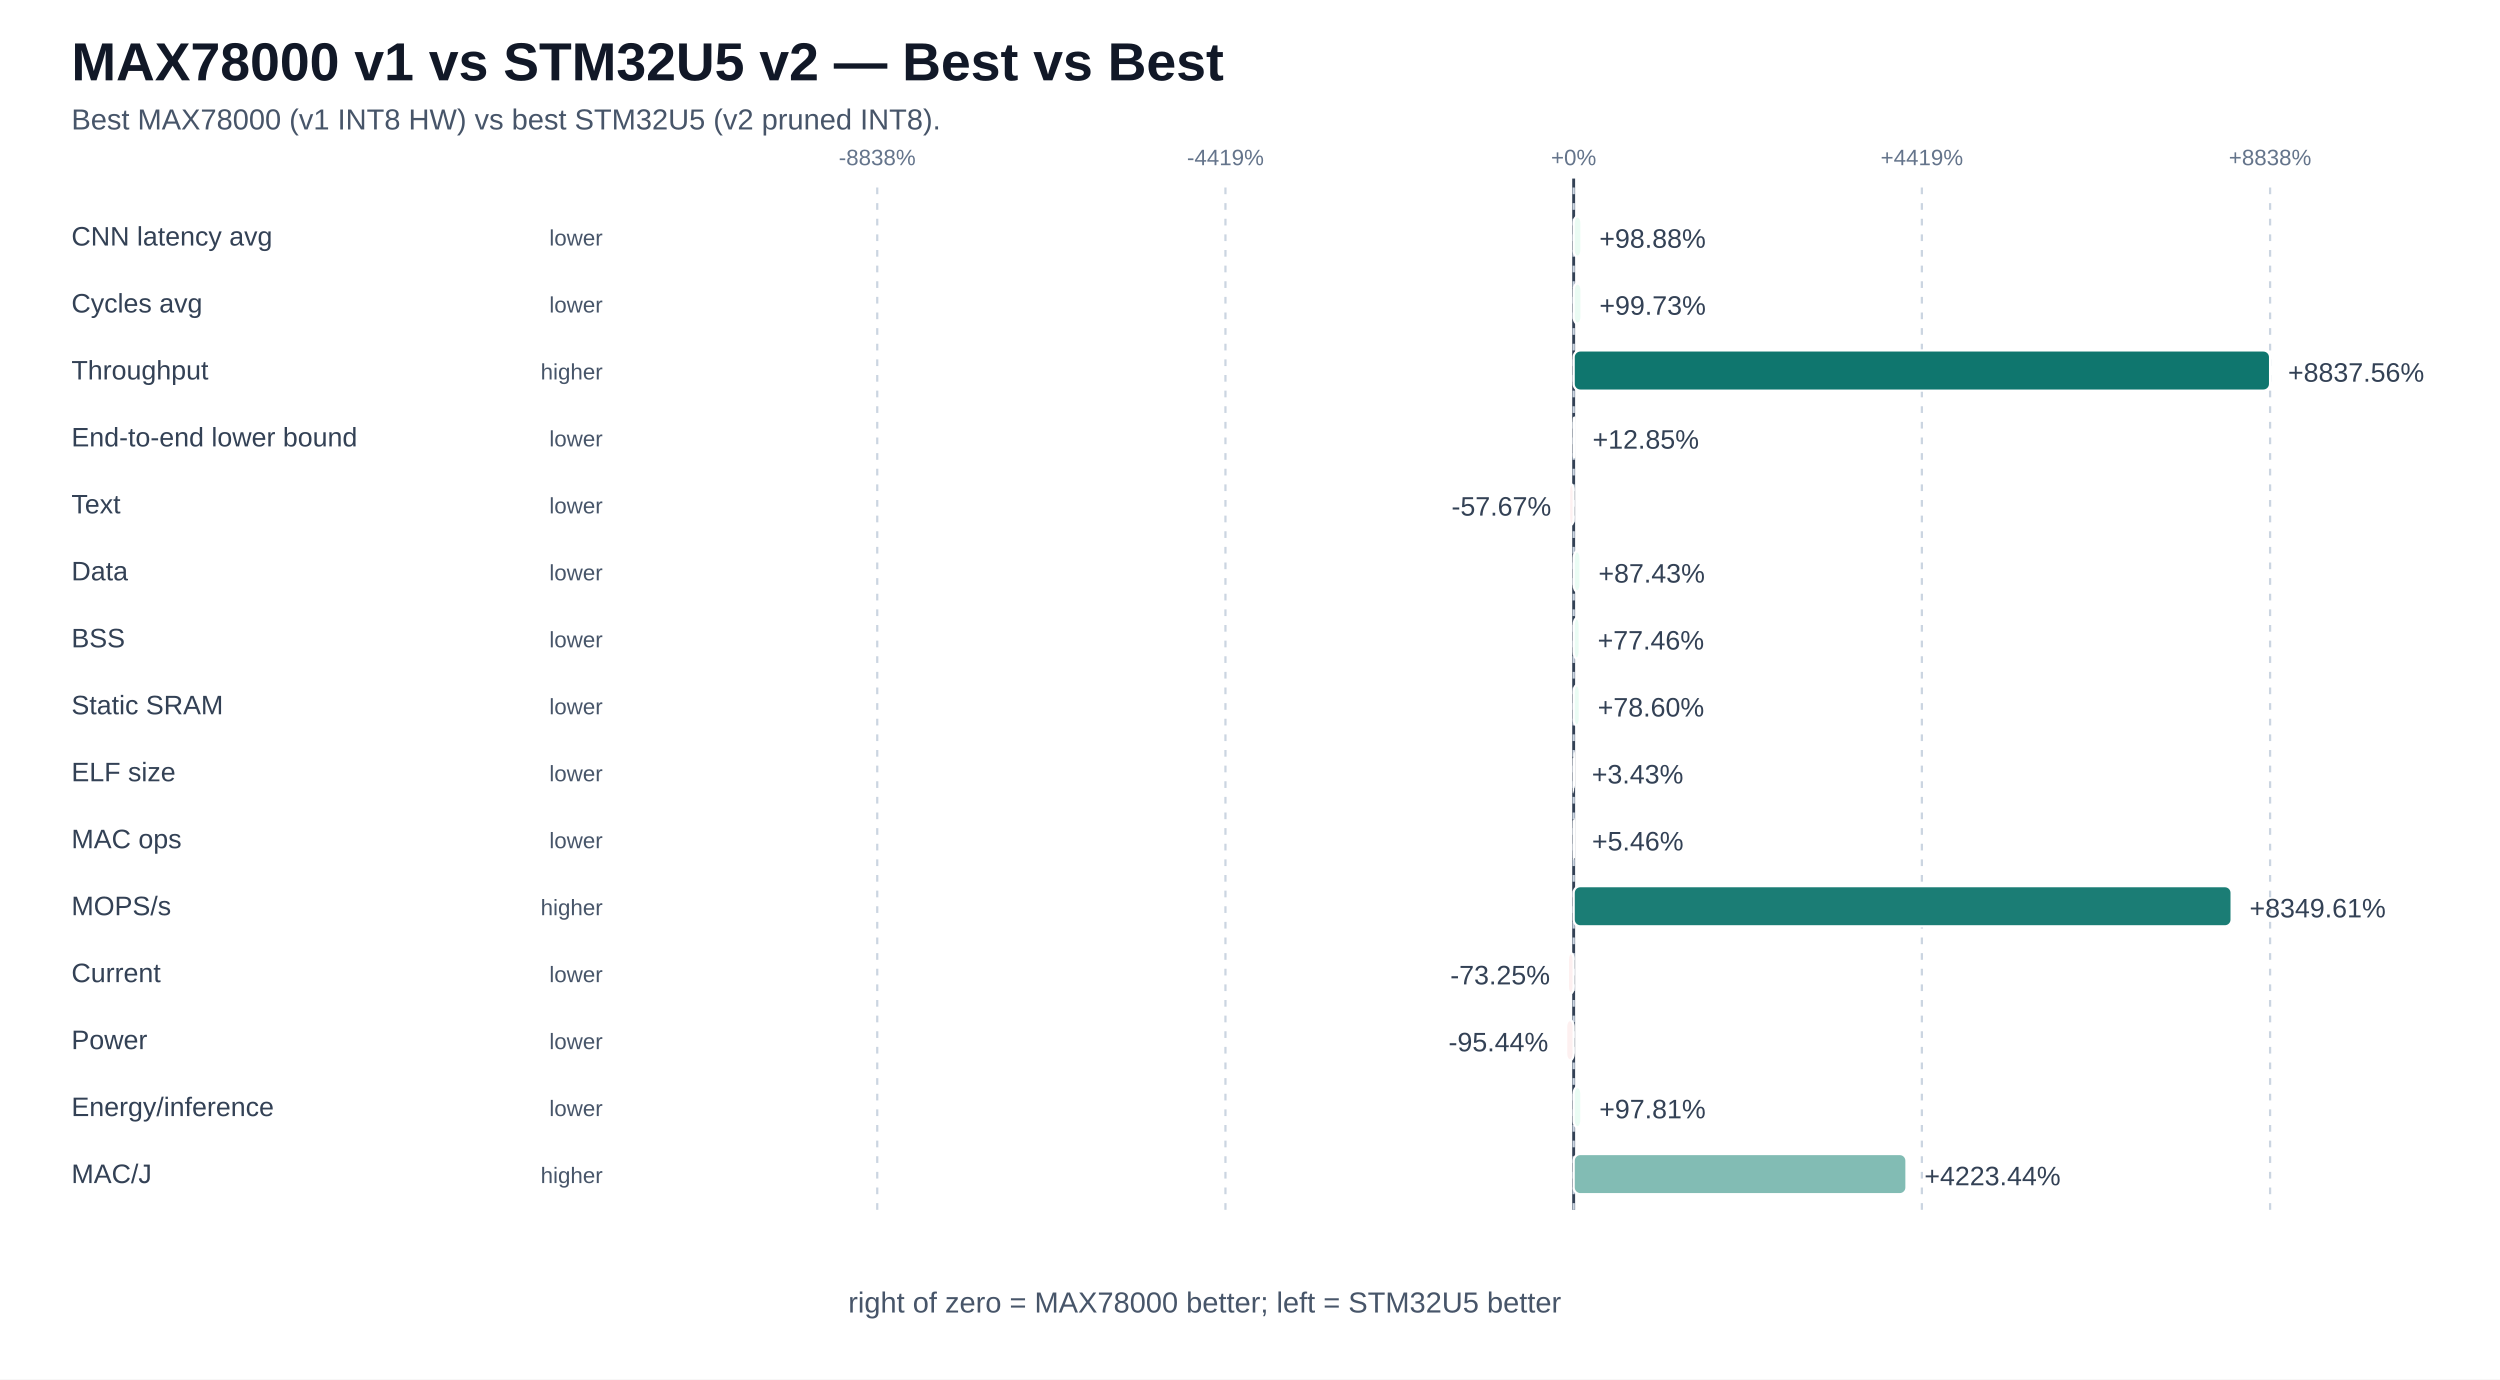
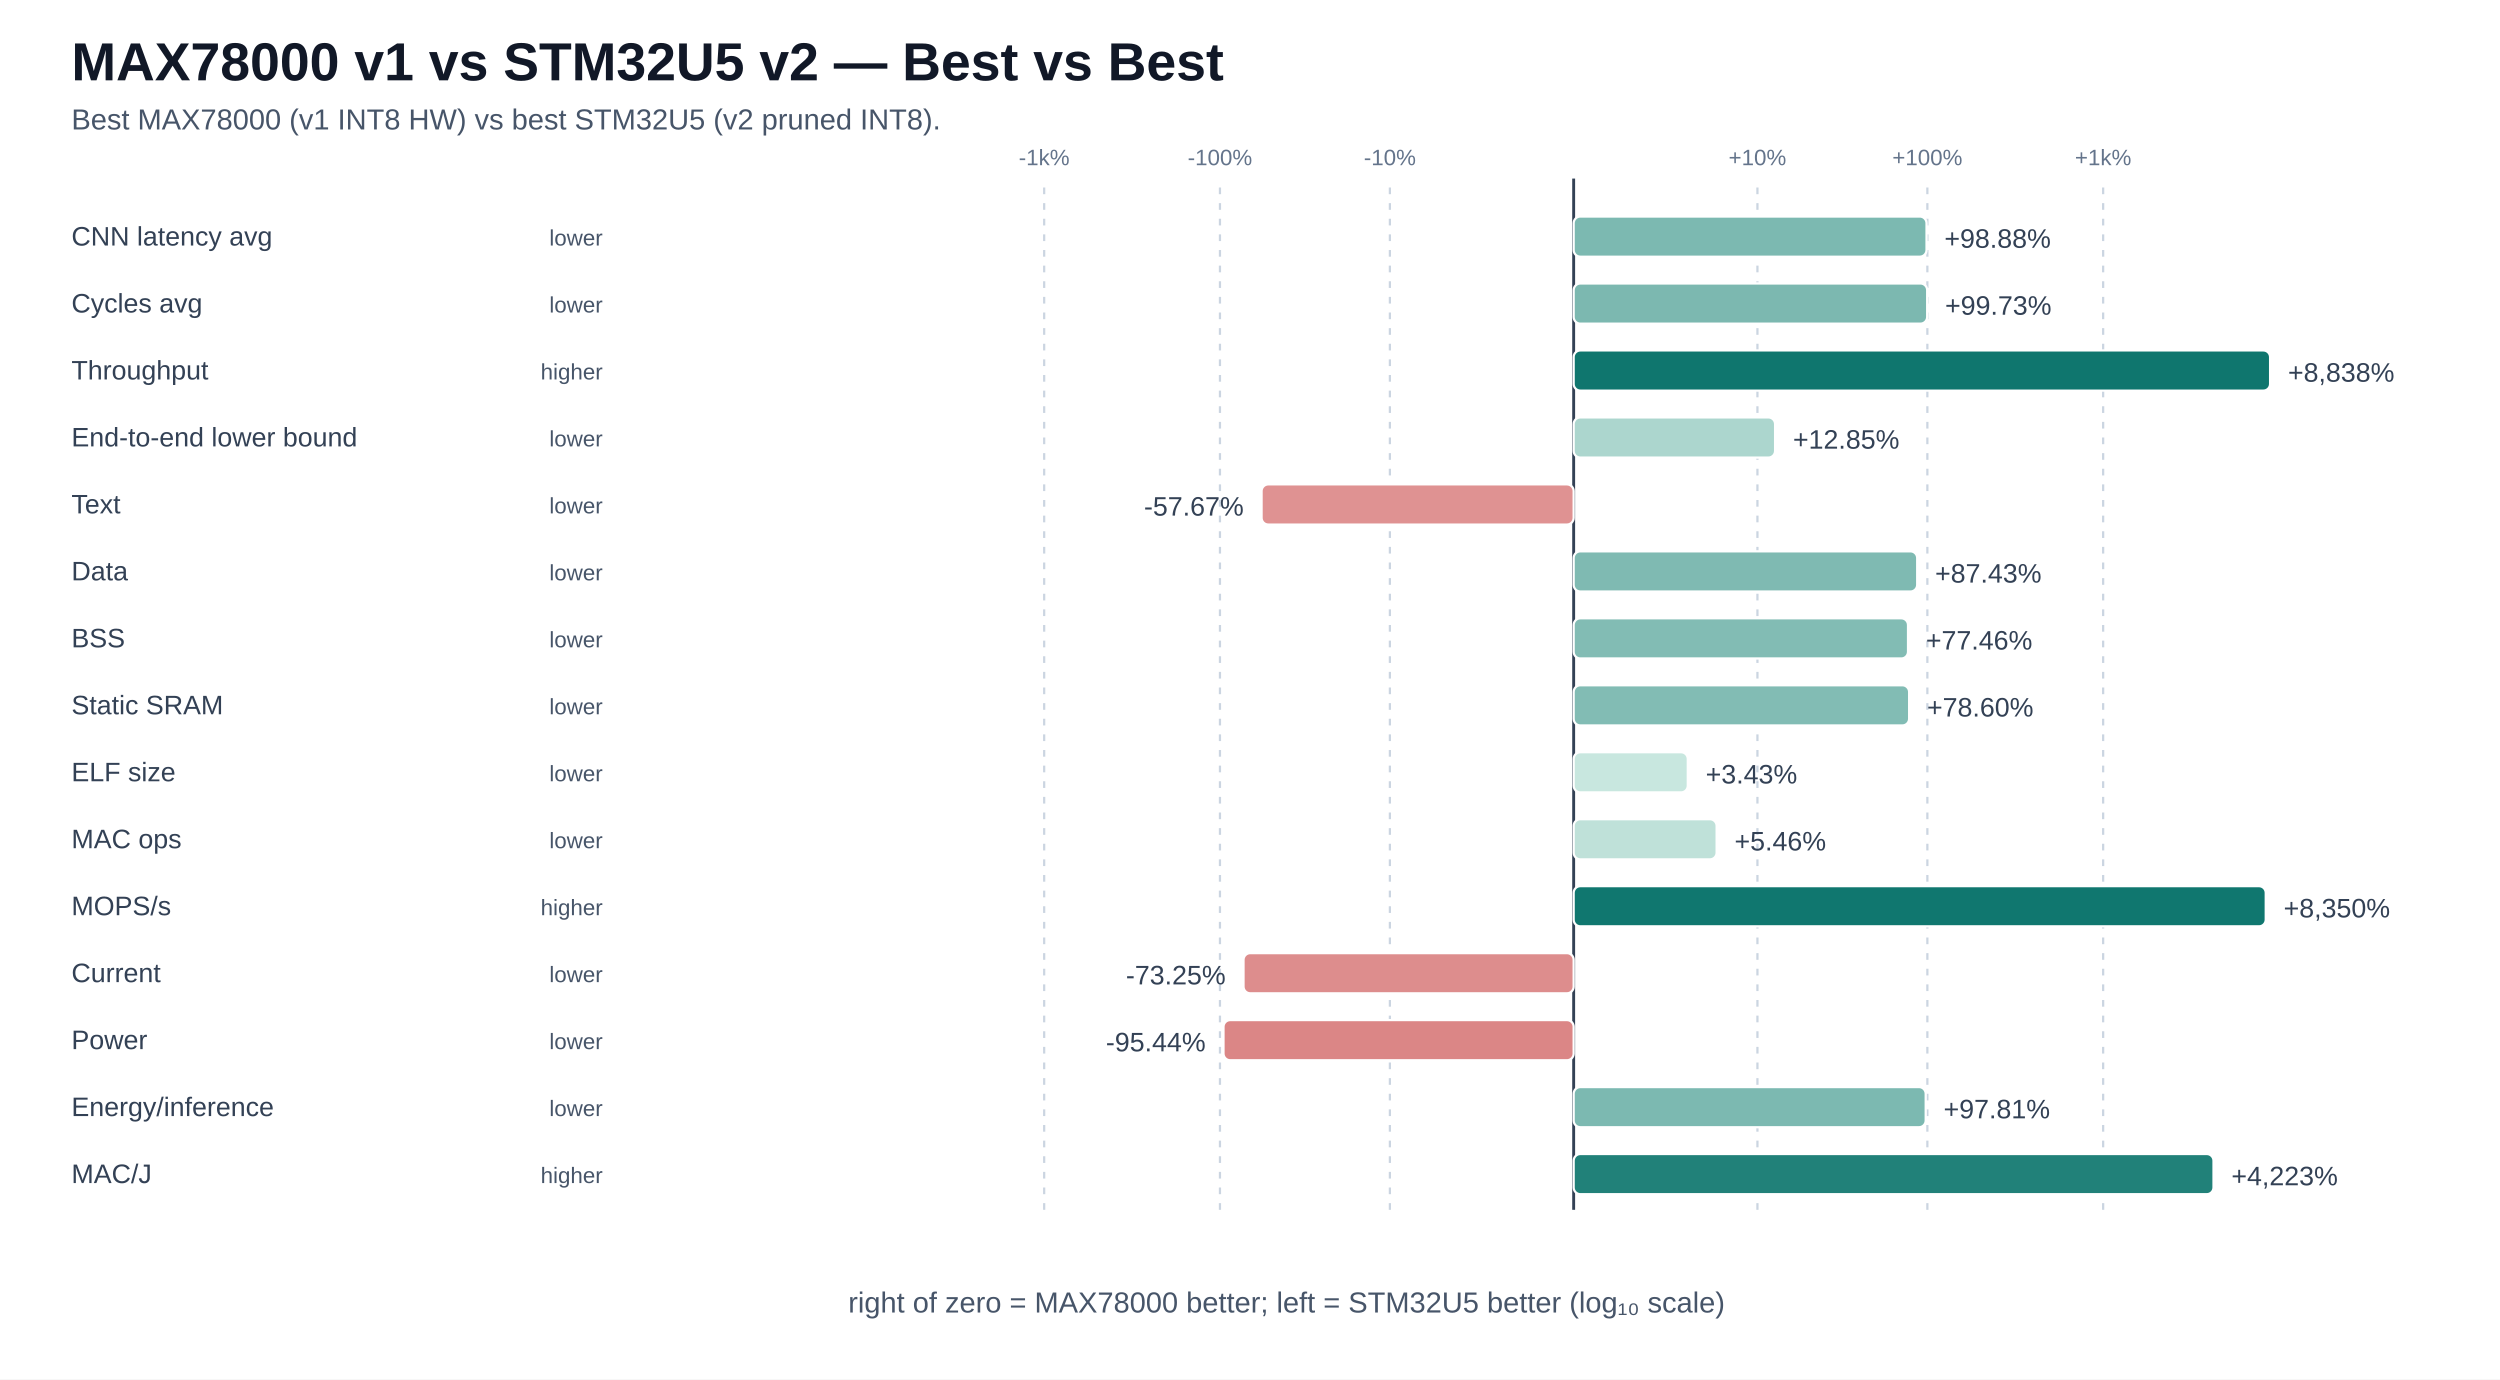
<svg xmlns="http://www.w3.org/2000/svg" width="1120" height="618" viewBox="0 0 1120 618">
  <style>
text{font-family:Arial,Helvetica,sans-serif;fill:#111827}
.title{font-size:24px;font-weight:700}
.subtitle{font-size:13px;fill:#475569}
.axis{stroke:#94a3b8;stroke-width:1}
.grid{stroke:#cbd5e1;stroke-width:1;stroke-dasharray:3 4}
.label{font-size:12px;fill:#334155}
.small{font-size:10px;fill:#475569}
.tick{font-size:10px;fill:#64748b}
.platform_u5{font-size:11px;fill:#1d4ed8;font-style:italic}
.platform_mx{font-size:11px;fill:#b45309;font-style:italic}
</style>
  <rect x="0" y="0" width="100%" height="100%" fill="#ffffff" />
  <text x="32.00" y="36.00" class="title" text-anchor="start">MAX78000 v1 vs STM32U5 v2 — Best vs Best</text>
  <text x="32.00" y="58.00" class="subtitle" text-anchor="start">Best MAX78000 (v1 INT8 HW) vs best STM32U5 (v2 pruned INT8).</text>
  <line x1="705.00" y1="80.00" x2="705.00" y2="542.00" stroke="#334155" stroke-width="1.3" />
-   <line x1="393.00" y1="84.00" x2="393.00" y2="542.00" class="grid" />
-   <text x="393.00" y="74.00" class="tick" text-anchor="middle">-8838%</text>
-   <line x1="549.00" y1="84.00" x2="549.00" y2="542.00" class="grid" />
-   <text x="549.00" y="74.00" class="tick" text-anchor="middle">-4419%</text>
-   <line x1="705.00" y1="84.00" x2="705.00" y2="542.00" class="grid" />
-   <text x="705.00" y="74.00" class="tick" text-anchor="middle">+0%</text>
-   <line x1="861.00" y1="84.00" x2="861.00" y2="542.00" class="grid" />
-   <text x="861.00" y="74.00" class="tick" text-anchor="middle">+4419%</text>
-   <line x1="1017.00" y1="84.00" x2="1017.00" y2="542.00" class="grid" />
-   <text x="1017.00" y="74.00" class="tick" text-anchor="middle">+8838%</text>
+   <line x1="467.79" y1="84.00" x2="467.79" y2="542.00" class="grid" />
+   <text x="467.79" y="74.00" class="tick" text-anchor="middle">-1k%</text>
+   <line x1="546.54" y1="84.00" x2="546.54" y2="542.00" class="grid" />
+   <text x="546.54" y="74.00" class="tick" text-anchor="middle">-100%</text>
+   <line x1="622.67" y1="84.00" x2="622.67" y2="542.00" class="grid" />
+   <text x="622.67" y="74.00" class="tick" text-anchor="middle">-10%</text>
+   <line x1="787.33" y1="84.00" x2="787.33" y2="542.00" class="grid" />
+   <text x="787.33" y="74.00" class="tick" text-anchor="middle">+10%</text>
+   <line x1="863.46" y1="84.00" x2="863.46" y2="542.00" class="grid" />
+   <text x="863.46" y="74.00" class="tick" text-anchor="middle">+100%</text>
+   <line x1="942.21" y1="84.00" x2="942.21" y2="542.00" class="grid" />
+   <text x="942.21" y="74.00" class="tick" text-anchor="middle">+1k%</text>
  <text x="32.00" y="110.00" class="label" text-anchor="start">CNN latency avg</text>
  <text x="270.00" y="110.00" class="small" text-anchor="end">lower</text>
-   <rect x="705.00" y="97.00" width="3.49" height="18.00" rx="3" fill="rgb(234,251,243)" stroke="#ffffff" opacity="1.0" />
-   <text x="716.49" y="111.00" class="label" text-anchor="start">+98.88%</text>
+   <rect x="705.00" y="97.00" width="158.08" height="18.00" rx="3" fill="rgb(124,185,177)" stroke="#ffffff" opacity="1.0" />
+   <text x="871.08" y="111.00" class="label" text-anchor="start">+98.88%</text>
  <text x="32.00" y="140.00" class="label" text-anchor="start">Cycles avg</text>
  <text x="270.00" y="140.00" class="small" text-anchor="end">lower</text>
-   <rect x="705.00" y="127.00" width="3.52" height="18.00" rx="3" fill="rgb(234,251,243)" stroke="#ffffff" opacity="1.0" />
-   <text x="716.52" y="141.00" class="label" text-anchor="start">+99.73%</text>
+   <rect x="705.00" y="127.00" width="158.37" height="18.00" rx="3" fill="rgb(124,184,176)" stroke="#ffffff" opacity="1.0" />
+   <text x="871.37" y="141.00" class="label" text-anchor="start">+99.73%</text>
  <text x="32.00" y="170.00" class="label" text-anchor="start">Throughput</text>
  <text x="270.00" y="170.00" class="small" text-anchor="end">higher</text>
  <rect x="705.00" y="157.00" width="312.00" height="18.00" rx="3" fill="rgb(15,118,110)" stroke="#ffffff" opacity="1.0" />
-   <text x="1025.00" y="171.00" class="label" text-anchor="start">+8837.56%</text>
+   <text x="1025.00" y="171.00" class="label" text-anchor="start">+8,838%</text>
  <text x="32.00" y="200.00" class="label" text-anchor="start">End-to-end lower bound</text>
  <text x="270.00" y="200.00" class="small" text-anchor="end">lower</text>
-   <rect x="705.00" y="187.00" width="0.45" height="18.00" rx="3" fill="rgb(236,253,245)" stroke="#ffffff" opacity="1.0" />
-   <text x="713.45" y="201.00" class="label" text-anchor="start">+12.85%</text>
+   <rect x="705.00" y="187.00" width="90.24" height="18.00" rx="3" fill="rgb(172,214,206)" stroke="#ffffff" opacity="1.0" />
+   <text x="803.24" y="201.00" class="label" text-anchor="start">+12.85%</text>
  <text x="32.00" y="230.00" class="label" text-anchor="start">Text</text>
  <text x="270.00" y="230.00" class="small" text-anchor="end">lower</text>
-   <rect x="702.96" y="217.00" width="2.04" height="18.00" rx="3" fill="rgb(254,241,241)" stroke="#ffffff" opacity="1.0" />
-   <text x="694.96" y="231.00" class="label" text-anchor="end">-57.67%</text>
+   <rect x="565.19" y="217.00" width="139.81" height="18.00" rx="3" fill="rgb(223,146,146)" stroke="#ffffff" opacity="1.0" />
+   <text x="557.19" y="231.00" class="label" text-anchor="end">-57.67%</text>
  <text x="32.00" y="260.00" class="label" text-anchor="start">Data</text>
  <text x="270.00" y="260.00" class="small" text-anchor="end">lower</text>
-   <rect x="705.00" y="247.00" width="3.09" height="18.00" rx="3" fill="rgb(234,252,244)" stroke="#ffffff" opacity="1.0" />
-   <text x="716.09" y="261.00" class="label" text-anchor="start">+87.43%</text>
+   <rect x="705.00" y="247.00" width="153.90" height="18.00" rx="3" fill="rgb(127,186,178)" stroke="#ffffff" opacity="1.0" />
+   <text x="866.90" y="261.00" class="label" text-anchor="start">+87.43%</text>
  <text x="32.00" y="290.00" class="label" text-anchor="start">BSS</text>
  <text x="270.00" y="290.00" class="small" text-anchor="end">lower</text>
-   <rect x="705.00" y="277.00" width="2.73" height="18.00" rx="3" fill="rgb(234,252,244)" stroke="#ffffff" opacity="1.0" />
-   <text x="715.73" y="291.00" class="label" text-anchor="start">+77.46%</text>
+   <rect x="705.00" y="277.00" width="149.79" height="18.00" rx="3" fill="rgb(130,188,180)" stroke="#ffffff" opacity="1.0" />
+   <text x="862.79" y="291.00" class="label" text-anchor="start">+77.46%</text>
  <text x="32.00" y="320.00" class="label" text-anchor="start">Static SRAM</text>
  <text x="270.00" y="320.00" class="small" text-anchor="end">lower</text>
-   <rect x="705.00" y="307.00" width="2.77" height="18.00" rx="3" fill="rgb(234,252,244)" stroke="#ffffff" opacity="1.0" />
-   <text x="715.77" y="321.00" class="label" text-anchor="start">+78.60%</text>
+   <rect x="705.00" y="307.00" width="150.29" height="18.00" rx="3" fill="rgb(130,188,180)" stroke="#ffffff" opacity="1.0" />
+   <text x="863.29" y="321.00" class="label" text-anchor="start">+78.60%</text>
  <text x="32.00" y="350.00" class="label" text-anchor="start">ELF size</text>
  <text x="270.00" y="350.00" class="small" text-anchor="end">lower</text>
-   <rect x="705.00" y="337.00" width="0.12" height="18.00" rx="3" fill="rgb(236,253,245)" stroke="#ffffff" opacity="1.0" />
-   <text x="713.12" y="351.00" class="label" text-anchor="start">+3.43%</text>
+   <rect x="705.00" y="337.00" width="51.13" height="18.00" rx="3" fill="rgb(200,231,223)" stroke="#ffffff" opacity="1.0" />
+   <text x="764.13" y="351.00" class="label" text-anchor="start">+3.43%</text>
  <text x="32.00" y="380.00" class="label" text-anchor="start">MAC ops</text>
  <text x="270.00" y="380.00" class="small" text-anchor="end">lower</text>
-   <rect x="705.00" y="367.00" width="0.19" height="18.00" rx="3" fill="rgb(236,253,245)" stroke="#ffffff" opacity="1.0" />
-   <text x="713.19" y="381.00" class="label" text-anchor="start">+5.46%</text>
+   <rect x="705.00" y="367.00" width="64.05" height="18.00" rx="3" fill="rgb(191,225,217)" stroke="#ffffff" opacity="1.0" />
+   <text x="777.05" y="381.00" class="label" text-anchor="start">+5.46%</text>
  <text x="32.00" y="410.00" class="label" text-anchor="start">MOPS/s</text>
  <text x="270.00" y="410.00" class="small" text-anchor="end">higher</text>
-   <rect x="705.00" y="397.00" width="294.77" height="18.00" rx="3" fill="rgb(27,125,117)" stroke="#ffffff" opacity="1.0" />
-   <text x="1007.77" y="411.00" class="label" text-anchor="start">+8349.61%</text>
+   <rect x="705.00" y="397.00" width="310.05" height="18.00" rx="3" fill="rgb(16,119,111)" stroke="#ffffff" opacity="1.0" />
+   <text x="1023.05" y="411.00" class="label" text-anchor="start">+8,350%</text>
  <text x="32.00" y="440.00" class="label" text-anchor="start">Current</text>
  <text x="270.00" y="440.00" class="small" text-anchor="end">lower</text>
-   <rect x="702.41" y="427.00" width="2.59" height="18.00" rx="3" fill="rgb(253,240,240)" stroke="#ffffff" opacity="1.0" />
-   <text x="694.41" y="441.00" class="label" text-anchor="end">-73.25%</text>
+   <rect x="557.10" y="427.00" width="147.90" height="18.00" rx="3" fill="rgb(221,141,141)" stroke="#ffffff" opacity="1.0" />
+   <text x="549.10" y="441.00" class="label" text-anchor="end">-73.25%</text>
  <text x="32.00" y="470.00" class="label" text-anchor="start">Power</text>
  <text x="270.00" y="470.00" class="small" text-anchor="end">lower</text>
-   <rect x="701.63" y="457.00" width="3.37" height="18.00" rx="3" fill="rgb(253,240,240)" stroke="#ffffff" opacity="1.0" />
-   <text x="693.63" y="471.00" class="label" text-anchor="end">-95.44%</text>
+   <rect x="548.13" y="457.00" width="156.87" height="18.00" rx="3" fill="rgb(219,134,134)" stroke="#ffffff" opacity="1.0" />
+   <text x="540.13" y="471.00" class="label" text-anchor="end">-95.44%</text>
  <text x="32.00" y="500.00" class="label" text-anchor="start">Energy/inference</text>
  <text x="270.00" y="500.00" class="small" text-anchor="end">lower</text>
-   <rect x="705.00" y="487.00" width="3.45" height="18.00" rx="3" fill="rgb(234,252,244)" stroke="#ffffff" opacity="1.0" />
-   <text x="716.45" y="501.00" class="label" text-anchor="start">+97.81%</text>
+   <rect x="705.00" y="487.00" width="157.71" height="18.00" rx="3" fill="rgb(124,185,177)" stroke="#ffffff" opacity="1.0" />
+   <text x="870.71" y="501.00" class="label" text-anchor="start">+97.81%</text>
  <text x="32.00" y="530.00" class="label" text-anchor="start">MAC/J</text>
  <text x="270.00" y="530.00" class="small" text-anchor="end">higher</text>
-   <rect x="705.00" y="517.00" width="149.10" height="18.00" rx="3" fill="rgb(130,188,180)" stroke="#ffffff" opacity="1.0" />
-   <text x="862.10" y="531.00" class="label" text-anchor="start">+4223.44%</text>
-   <text x="380.00" y="588.00" class="subtitle" text-anchor="start">right of zero = MAX78000 better; left = STM32U5 better</text>
+   <rect x="705.00" y="517.00" width="286.65" height="18.00" rx="3" fill="rgb(33,129,121)" stroke="#ffffff" opacity="1.0" />
+   <text x="999.65" y="531.00" class="label" text-anchor="start">+4,223%</text>
+   <text x="380.00" y="588.00" class="subtitle" text-anchor="start">right of zero = MAX78000 better; left = STM32U5 better (log₁₀ scale)</text>
</svg>
